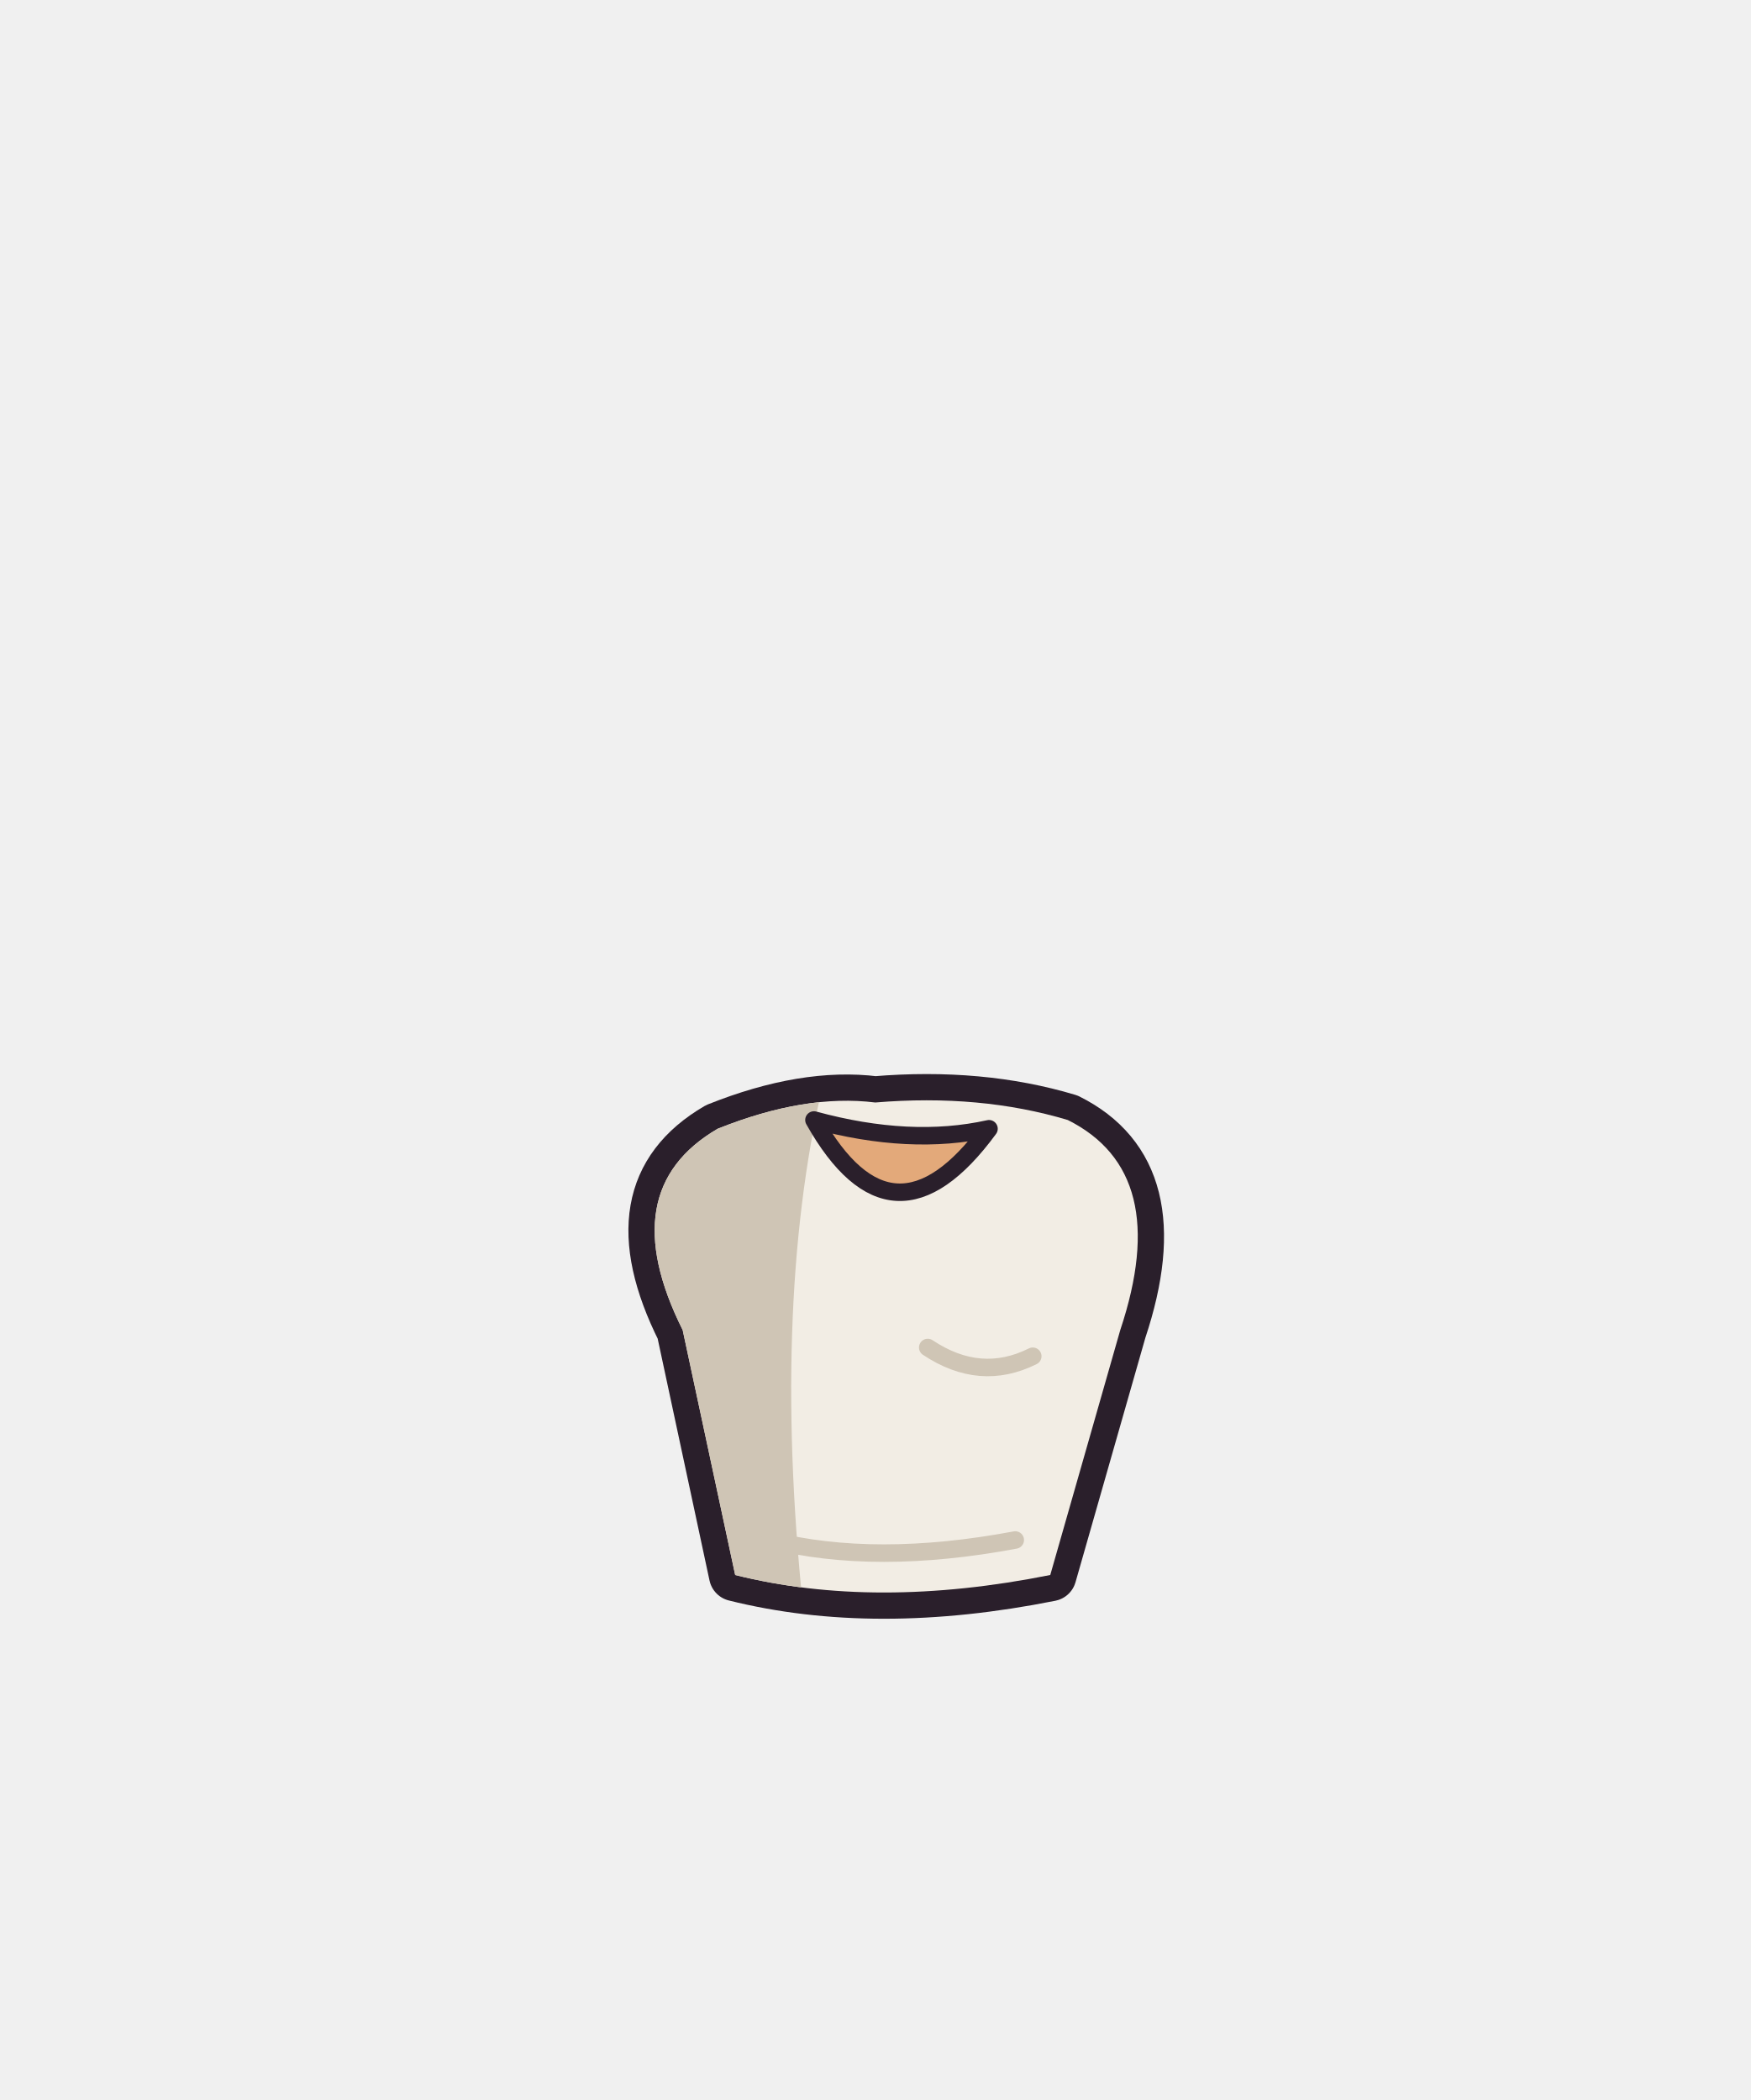
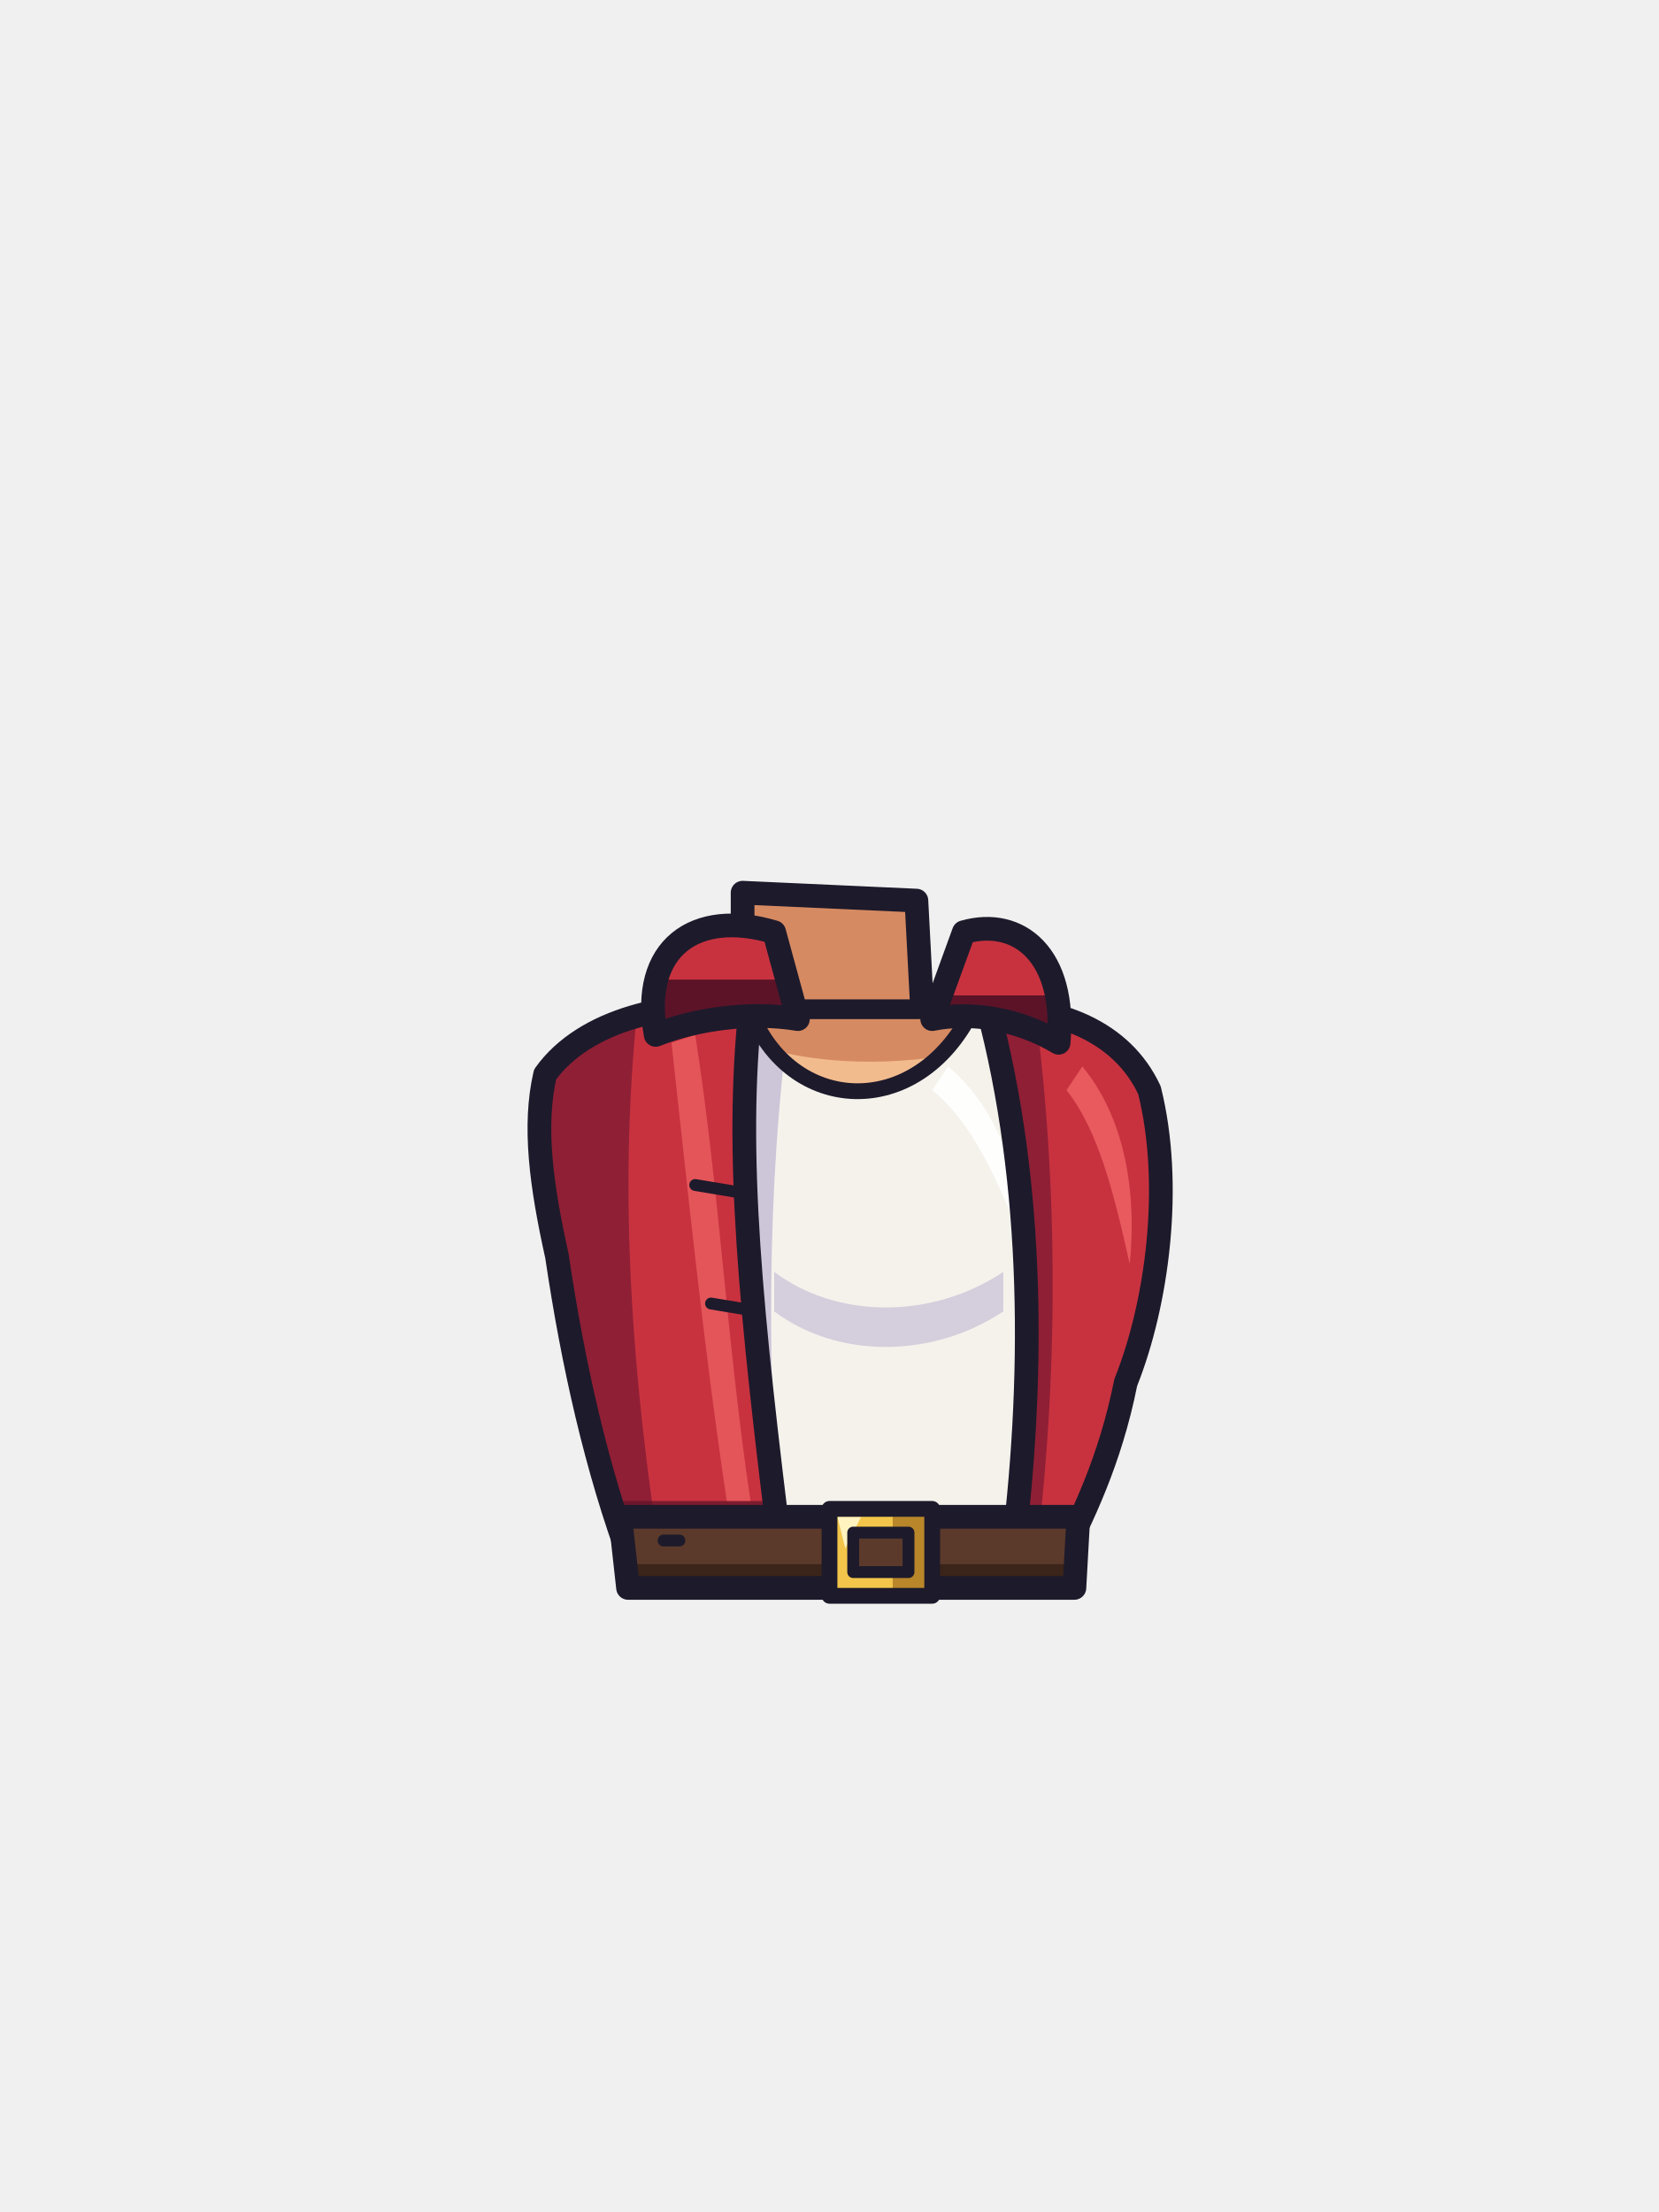
- <svg xmlns="http://www.w3.org/2000/svg" width="200" height="240" viewBox="0 0 200 240">
-   <path d="M84,180 L78,152 Q70,136 82,129 Q92,125 100,126 Q112,125 122,128 Q134,134 128,152 L120,180 Q100,184 84,180 Z" fill="#2a1f2b" stroke="#2a1f2b" stroke-width="6.0" stroke-linejoin="round" />
-   <path d="M84,180 L78,152 Q70,136 82,129 Q92,125 100,126 Q112,125 122,128 Q134,134 128,152 L120,180 Q100,184 84,180 Z" fill="#f2ede4" />
-   <clipPath id="torso_clip">
-     <path d="M84,180 L78,152 Q70,136 82,129 Q92,125 100,126 Q112,125 122,128 Q134,134 128,152 L120,180 Q100,184 84,180 Z" />
-   </clipPath>
-   <g clip-path="url(#torso_clip)">
-     <path d="M70,120 L94,124 Q88,150 92,186 L70,186 Z" fill="#cfc5b5" />
+ <svg xmlns="http://www.w3.org/2000/svg" width="126" height="168" viewBox="0 0 420 560">
+   <defs>
+     <clipPath id="torso_1">
+       <path d="M188,226 L188,266 L234,266 L232,228 Z" />
+     </clipPath>
+     <clipPath id="torso_2">
+       <path d="M178,256 L264,256 C270,300 268,350 264,396 L176,396 C173,346 173,300 178,256 Z" />
+     </clipPath>
+     <clipPath id="torso_3">
+       <path d="M190,256 C200,282 232,284 246,256 Z" />
+     </clipPath>
+     <clipPath id="torso_4">
+       <path d="M138,272 C148,258 170,253 190,255 C186,292 190,332 198,396 L160,396 C151,372 145,345 141,318 C137,300 135,285 138,272 Z" />
+     </clipPath>
+     <clipPath id="torso_5">
+       <path d="M250,255 C268,255 284,261 291,276 C297,300 293,330 285,350 C281,370 274,384 268,396 L256,396 C262,350 262,300 250,255 Z" />
+     </clipPath>
+     <clipPath id="torso_6">
+       <path d="M166,262 C162,240 176,230 196,236 L202,258 C190,256 176,258 166,262 Z" />
+     </clipPath>
+     <clipPath id="torso_7">
+       <path d="M236,258 L244,236 C258,232 270,242 268,264 C258,258 246,256 236,258 Z" />
+     </clipPath>
+     <clipPath id="torso_8">
+       <path d="M157,384 L273,384 L272,402 L159,402 Z" />
+     </clipPath>
+     <clipPath id="torso_9">
+       <path d="M210,382 L236,382 L236,404 L210,404 Z" />
+     </clipPath>
+     <clipPath id="torso_10">
+       <path d="M216,388 L230,388 L230,398 L216,398 Z" />
+     </clipPath>
+   </defs>
+   <path d="M188,226 L188,266 L234,266 L232,228 Z" fill="#f2bb8e" />
+   <g clip-path="url(#torso_1)">
+     <path d="M180,226 L240,226 L240,252 C222,258 200,254 180,246 Z" fill="#d68a62" opacity="1" />
  </g>
-   <path d="M93,128 Q102,144 113,129 Q104,131 93,128 Z" fill="#e3a97a" stroke="#2a1f2b" stroke-width="2" stroke-linejoin="round" />
-   <path d="M106,154 Q112,158 118,155" fill="none" stroke="#cfc5b5" stroke-width="2" stroke-linecap="round" stroke-linejoin="round" />
-   <path d="M88,176 Q100,179 116,176" fill="none" stroke="#cfc5b5" stroke-width="2" stroke-linecap="round" stroke-linejoin="round" />
+   <path d="M188,226 L188,266 L234,266 L232,228 Z" fill="none" stroke="#1d1a2b" stroke-width="6.0" stroke-linejoin="round" />
+   <path d="M178,256 L264,256 C270,300 268,350 264,396 L176,396 C173,346 173,300 178,256 Z" fill="#f5f2ec" />
+   <g clip-path="url(#torso_2)">
+     <path d="M176,256 L200,256 C194,300 194,350 198,396 L176,396 Z" fill="#cdc5d8" opacity="1" />
+     <path d="M196,322 C212,334 236,334 254,322 L254,332 C236,344 212,344 196,332 Z" fill="#cdc5d8" opacity="0.8" />
+     <path d="M240,270 C252,280 258,296 258,312 C252,298 246,284 236,276 Z" fill="#ffffff" opacity="0.9" />
+   </g>
+   <path d="M178,256 L264,256 C270,300 268,350 264,396 L176,396 C173,346 173,300 178,256 Z" fill="none" stroke="#1d1a2b" stroke-width="6.0" stroke-linejoin="round" />
+   <path d="M190,256 C200,282 232,284 246,256 Z" fill="#f2bb8e" />
+   <g clip-path="url(#torso_3)">
+     <path d="M190,256 L246,256 L246,266 C228,270 206,270 190,264 Z" fill="#d68a62" opacity="1" />
+   </g>
+   <path d="M190,256 C200,282 232,284 246,256 Z" fill="none" stroke="#1d1a2b" stroke-width="4" stroke-linejoin="round" />
+   <path d="M138,272 C148,258 170,253 190,255 C186,292 190,332 198,396 L160,396 C151,372 145,345 141,318 C137,300 135,285 138,272 Z" fill="#c8323f" />
+   <g clip-path="url(#torso_4)">
+     <path d="M134,250 L162,250 C156,300 160,350 168,400 L134,400 Z" fill="#8f1f35" opacity="1" />
+     <path d="M134,380 L200,380 L200,400 L134,400 Z" fill="#5c1328" opacity="0.7" />
+     <path d="M176,262 C182,300 184,340 190,380 L184,380 C178,340 174,300 170,264 Z" fill="#f06464" opacity="0.7" />
+   </g>
+   <path d="M138,272 C148,258 170,253 190,255 C186,292 190,332 198,396 L160,396 C151,372 145,345 141,318 C137,300 135,285 138,272 Z" fill="none" stroke="#1d1a2b" stroke-width="6.0" stroke-linejoin="round" />
+   <path d="M176,300 L188,302" fill="none" stroke="#1d1a2b" stroke-width="3.0" stroke-linecap="round" stroke-linejoin="round" />
+   <path d="M180,330 L192,332" fill="none" stroke="#1d1a2b" stroke-width="3.0" stroke-linecap="round" stroke-linejoin="round" />
+   <path d="M250,255 C268,255 284,261 291,276 C297,300 293,330 285,350 C281,370 274,384 268,396 L256,396 C262,350 262,300 250,255 Z" fill="#c8323f" />
+   <g clip-path="url(#torso_5)">
+     <path d="M250,255 L262,255 C268,300 268,350 262,396 L250,396 Z" fill="#8f1f35" opacity="1" />
+     <path d="M274,270 C284,282 288,300 286,320 C282,302 278,286 270,276 Z" fill="#f06464" opacity="0.8" />
+   </g>
+   <path d="M250,255 C268,255 284,261 291,276 C297,300 293,330 285,350 C281,370 274,384 268,396 L256,396 C262,350 262,300 250,255 Z" fill="none" stroke="#1d1a2b" stroke-width="6.0" stroke-linejoin="round" />
+   <path d="M166,262 C162,240 176,230 196,236 L202,258 C190,256 176,258 166,262 Z" fill="#c8323f" />
+   <g clip-path="url(#torso_6)">
+     <path d="M160,248 L204,248 L204,262 L160,262 Z" fill="#5c1328" opacity="1" />
+   </g>
+   <path d="M166,262 C162,240 176,230 196,236 L202,258 C190,256 176,258 166,262 Z" fill="none" stroke="#1d1a2b" stroke-width="6.0" stroke-linejoin="round" />
+   <path d="M236,258 L244,236 C258,232 270,242 268,264 C258,258 246,256 236,258 Z" fill="#c8323f" />
+   <g clip-path="url(#torso_7)">
+     <path d="M232,252 L272,252 L272,266 L232,266 Z" fill="#5c1328" opacity="1" />
+   </g>
+   <path d="M236,258 L244,236 C258,232 270,242 268,264 C258,258 246,256 236,258 Z" fill="none" stroke="#1d1a2b" stroke-width="6.0" stroke-linejoin="round" />
+   <path d="M157,384 L273,384 L272,402 L159,402 Z" fill="#5b3a2b" />
+   <g clip-path="url(#torso_8)">
+     <path d="M155,396 L276,396 L276,404 L155,404 Z" fill="#3b2419" opacity="1" />
+   </g>
+   <path d="M157,384 L273,384 L272,402 L159,402 Z" fill="none" stroke="#1d1a2b" stroke-width="6.0" stroke-linejoin="round" />
+   <path d="M168,390 L172,390" fill="none" stroke="#1d1a2b" stroke-width="3.0" stroke-linecap="round" stroke-linejoin="round" />
+   <path d="M210,382 L236,382 L236,404 L210,404 Z" fill="#f3c64b" />
+   <g clip-path="url(#torso_9)">
+     <path d="M226,382 L238,382 L238,406 L226,406 Z" fill="#b9862a" opacity="1" />
+     <path d="M212,384 L218,384 L214,392 Z" fill="#fff3c0" opacity="1" />
+   </g>
+   <path d="M210,382 L236,382 L236,404 L210,404 Z" fill="none" stroke="#1d1a2b" stroke-width="4" stroke-linejoin="round" />
+   <path d="M216,388 L230,388 L230,398 L216,398 Z" fill="#5b3a2b" />
+   <path d="M216,388 L230,388 L230,398 L216,398 Z" fill="none" stroke="#1d1a2b" stroke-width="3" stroke-linejoin="round" />
</svg>
